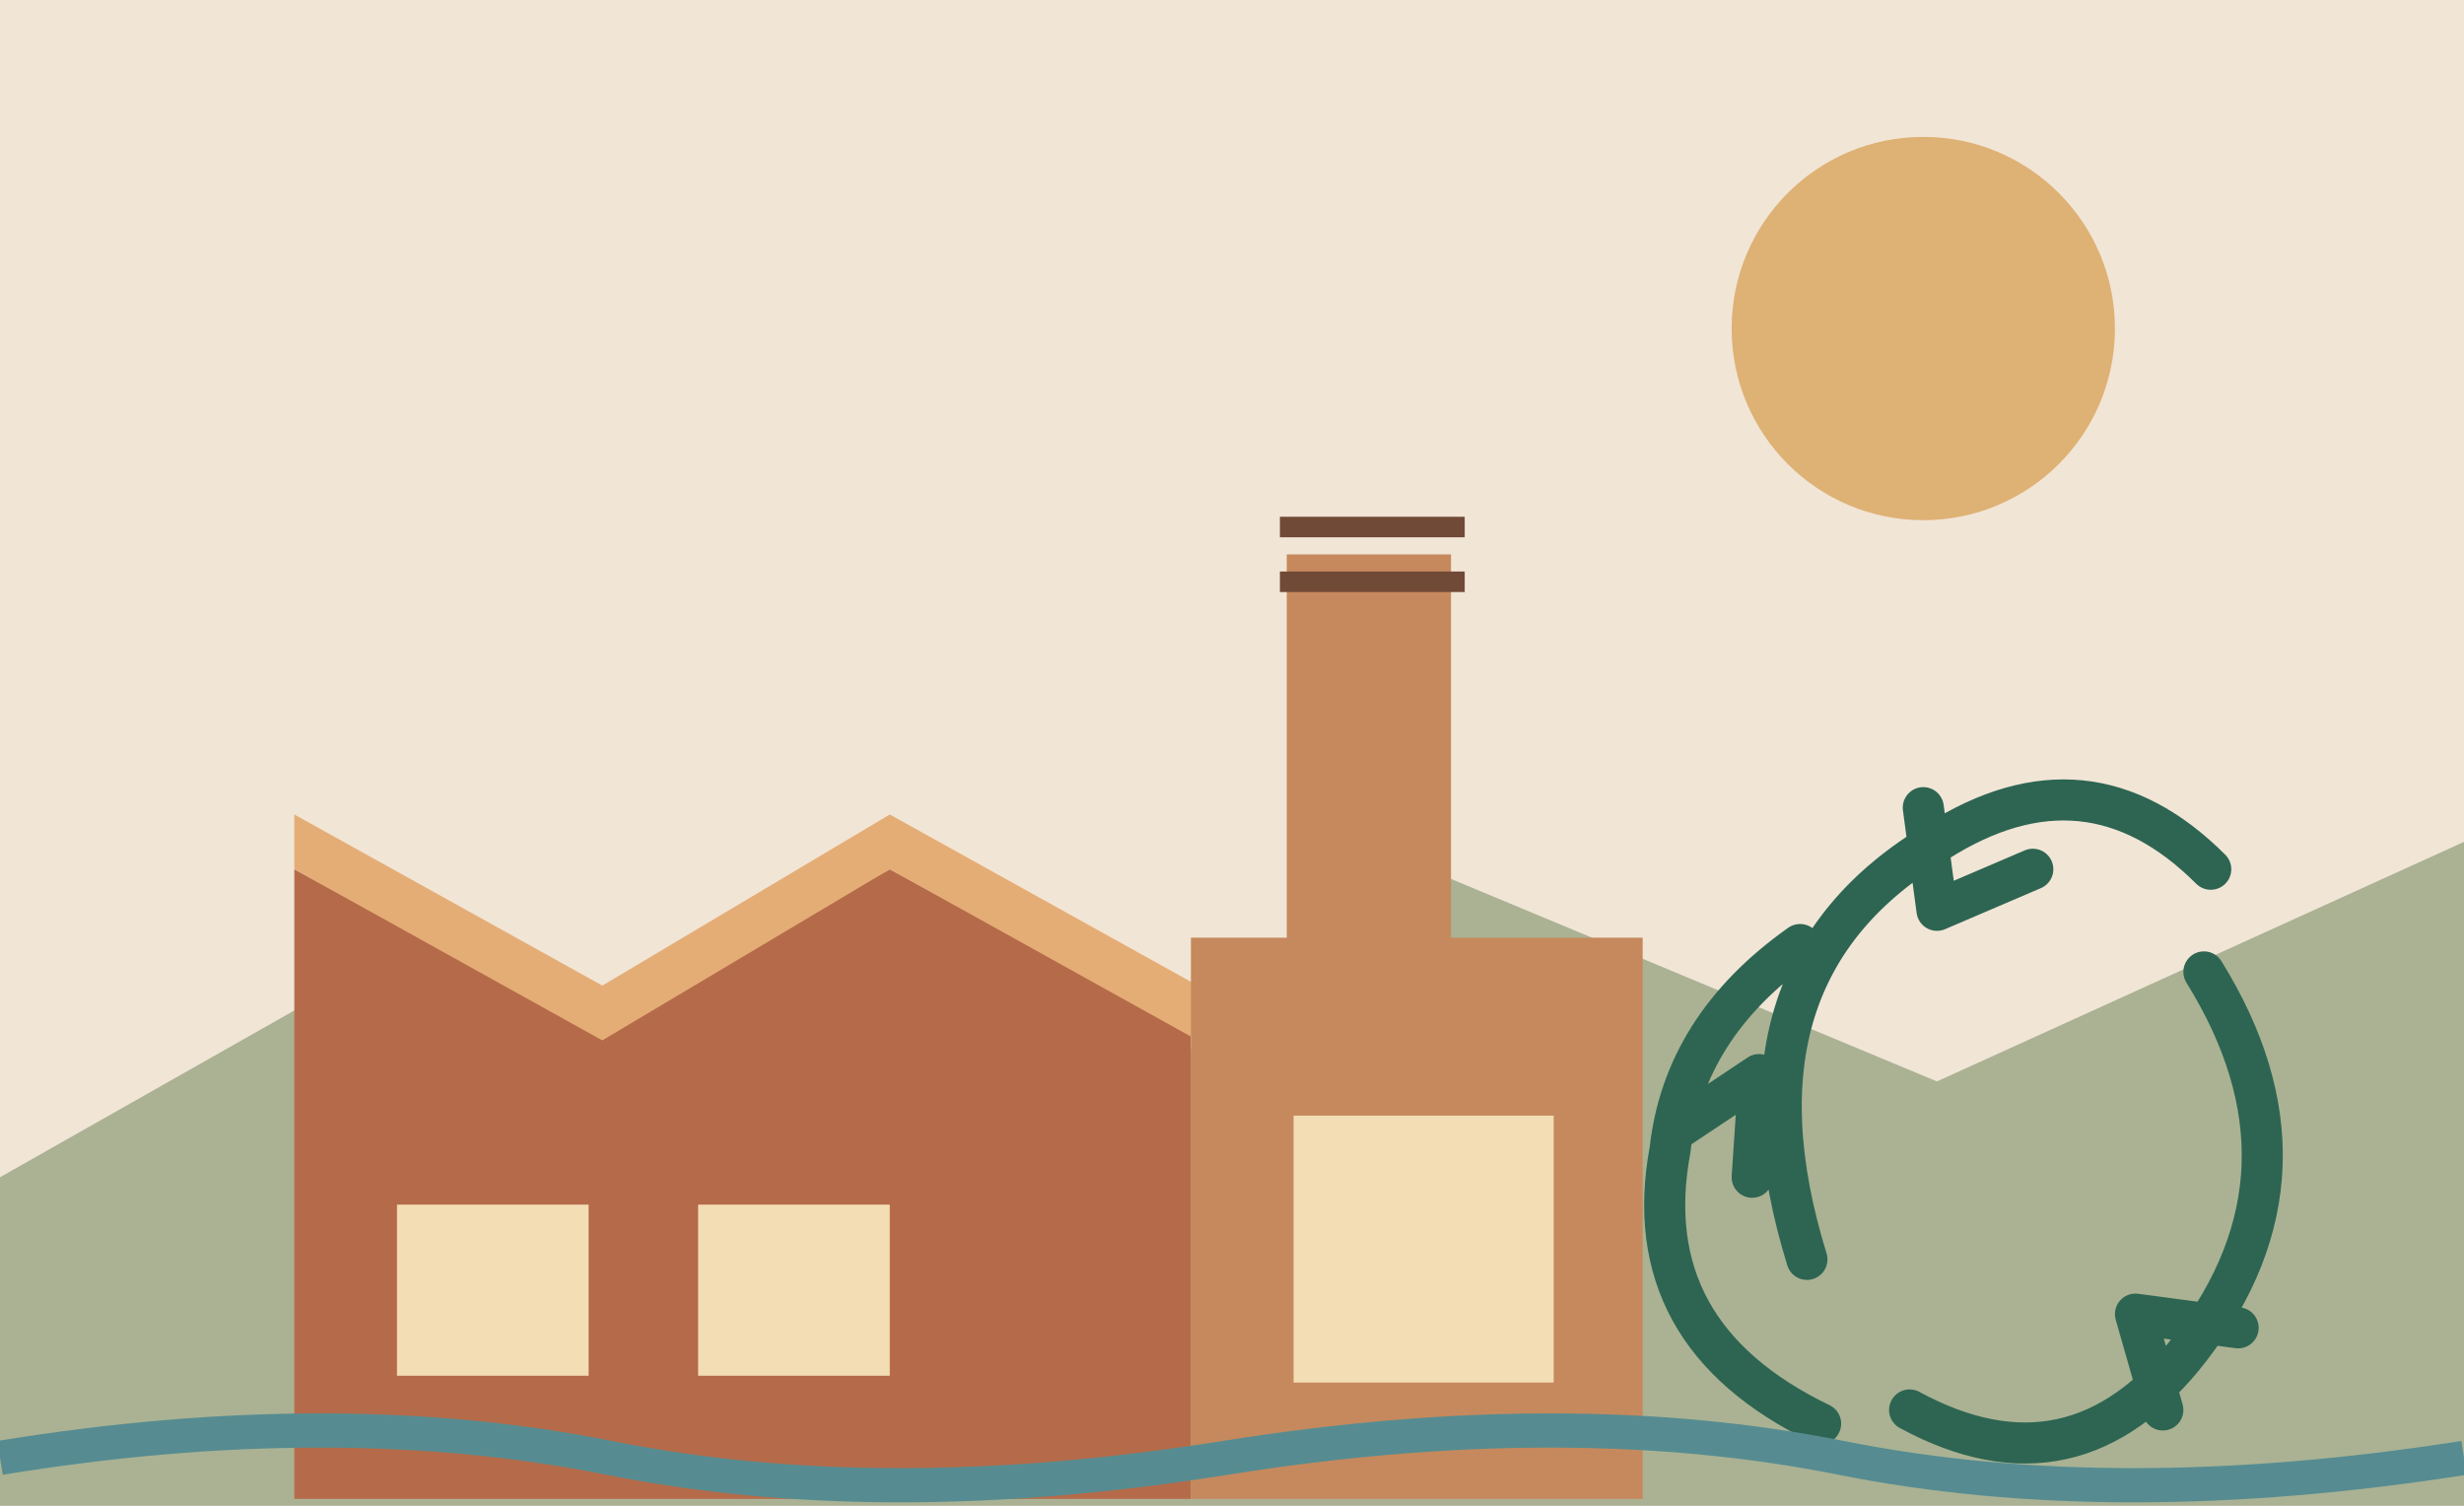
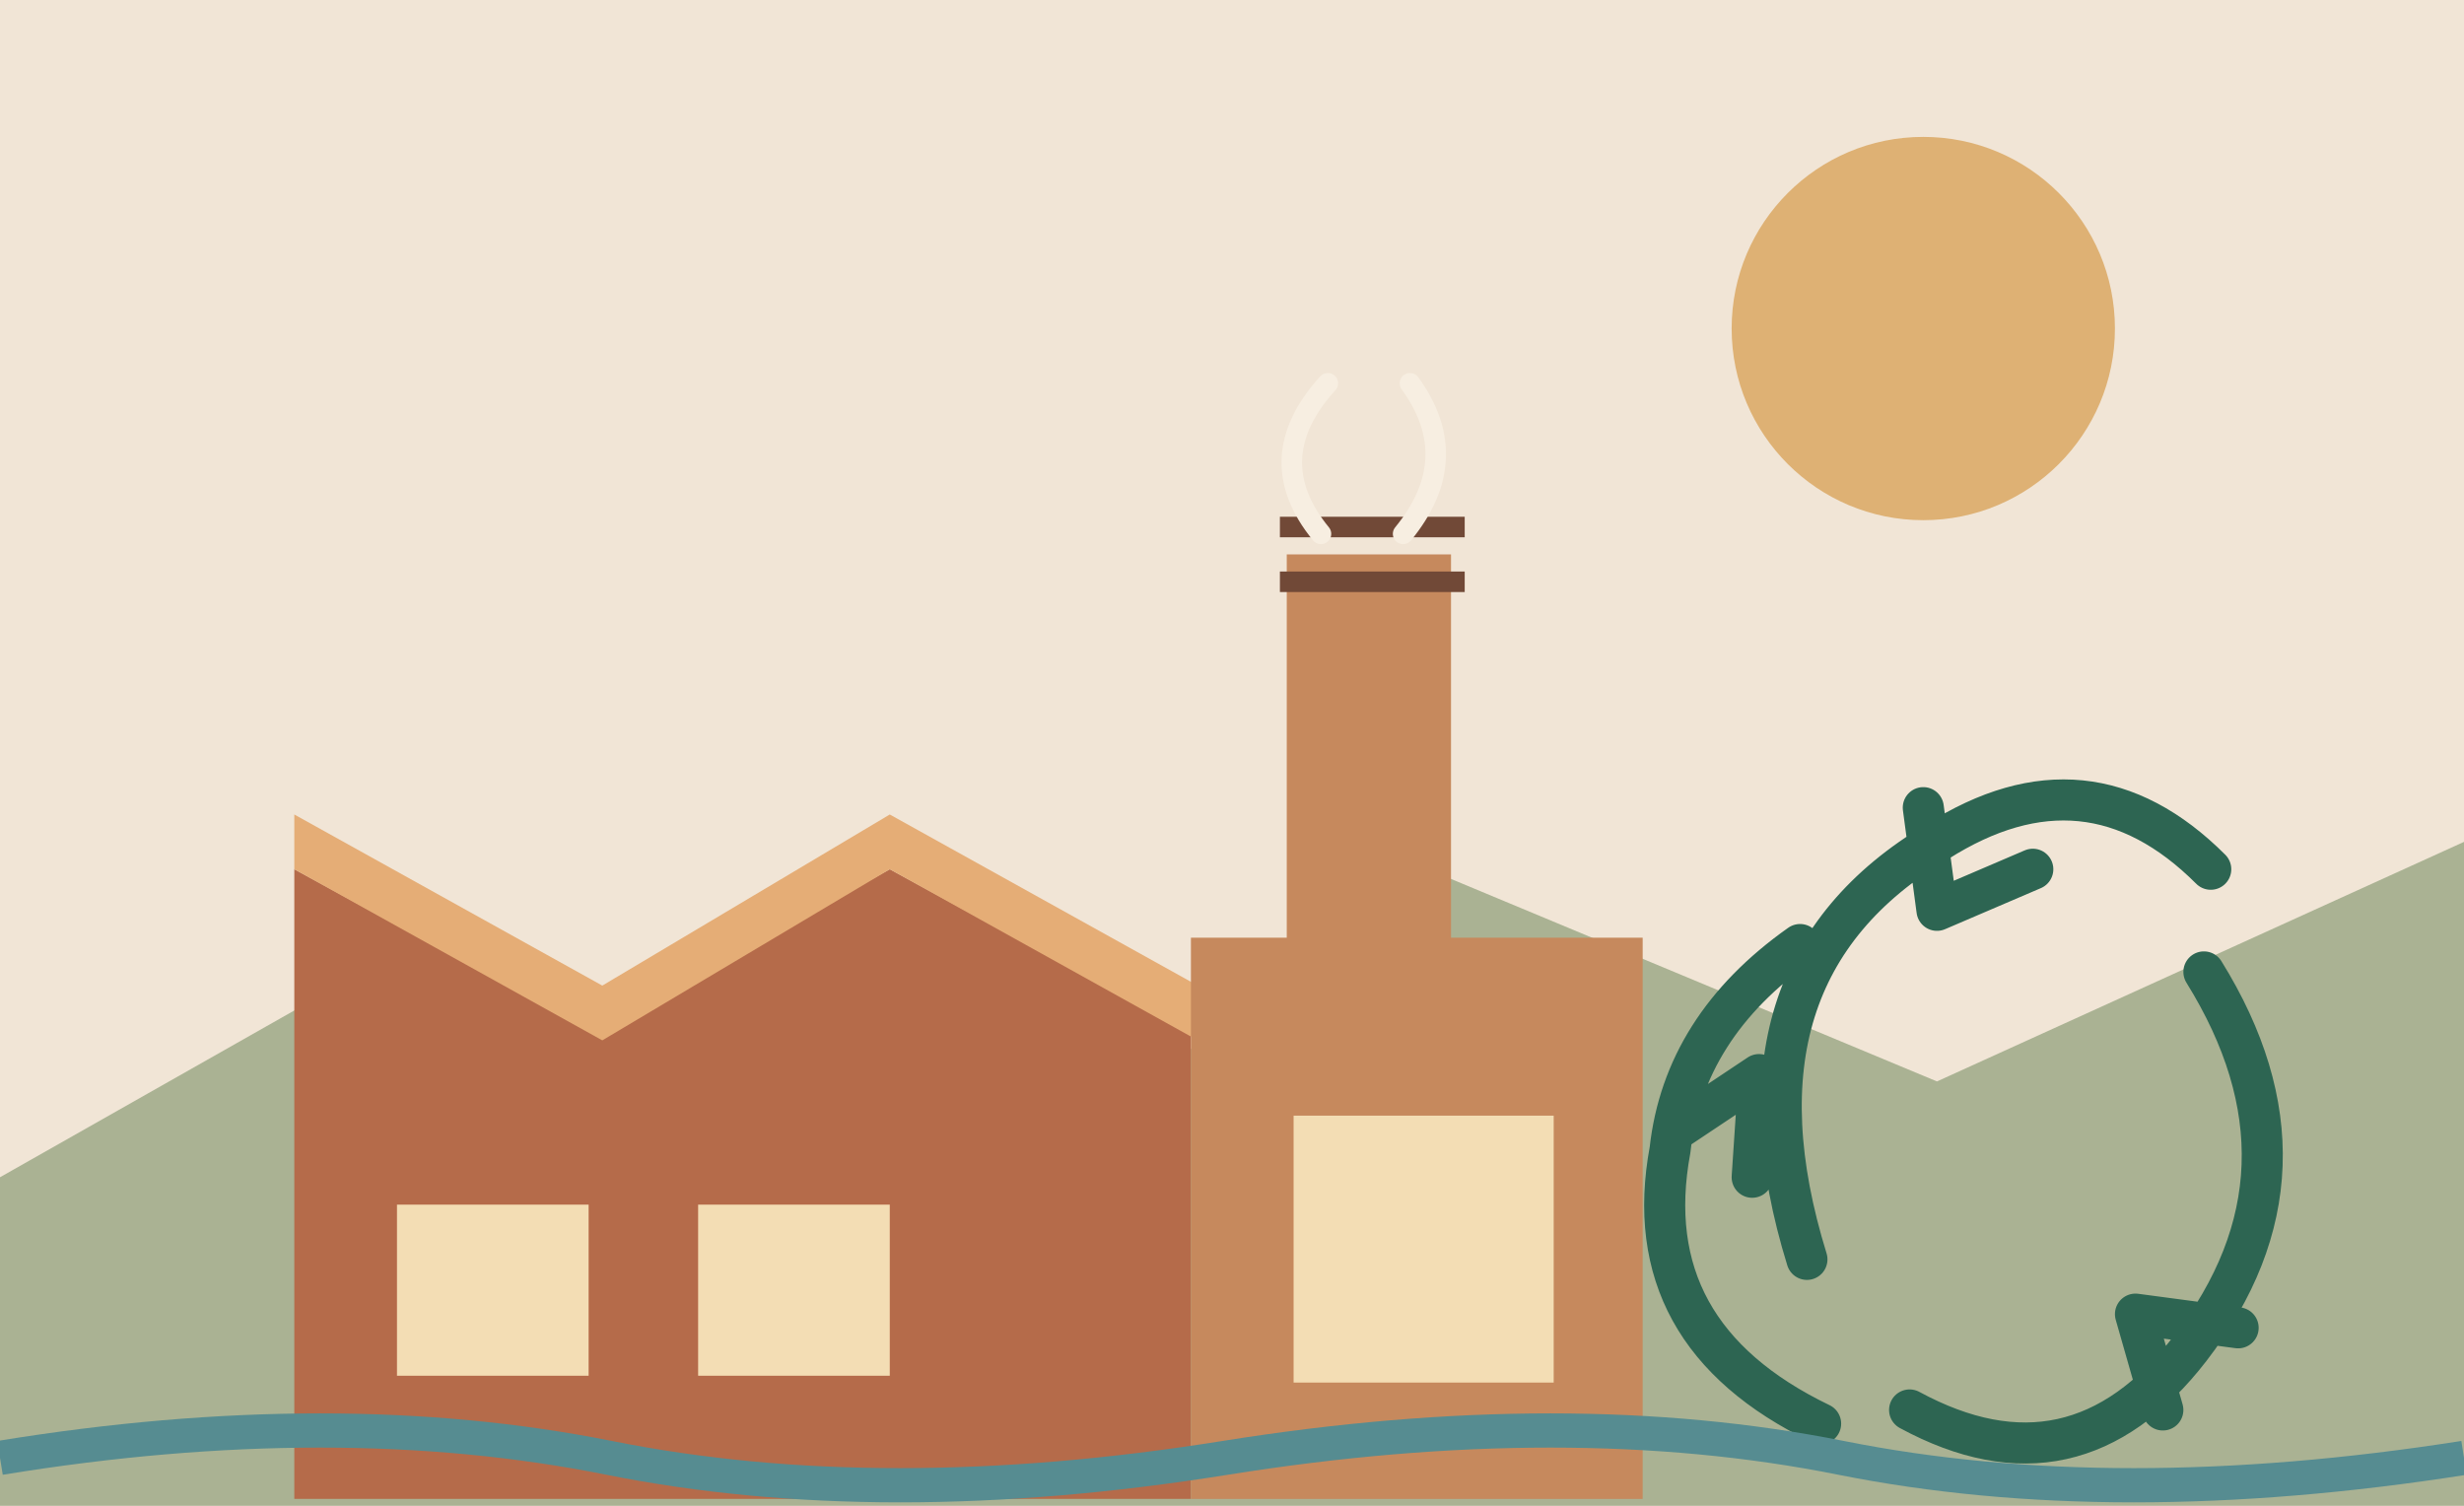
<svg xmlns="http://www.w3.org/2000/svg" viewBox="0 0 360 220" role="img" aria-labelledby="t">
+   <style>@media (prefers-reduced-motion:no-preference){.art-sun{animation:glow 7s ease-in-out infinite alternate}.art-loop{animation:circle 22s linear infinite;transform-box:fill-box;transform-origin:center}.art-water{stroke-dasharray:19 7;animation:flow 12s linear infinite}.art-steam{animation:steam 4s ease-in-out infinite alternate}}@keyframes glow{to{opacity:.7}}@keyframes circle{to{transform:rotate(360deg)}}@keyframes flow{to{stroke-dashoffset:-180}}@keyframes steam{to{opacity:.18;transform:translateY(-7px)}}</style>
  <rect width="360" height="220" fill="#f1e5d6" />
-   <circle cx="281" cy="48" r="28" fill="#deb174" />
+   <circle class="art-sun" cx="281" cy="48" r="28" fill="#deb174" />
  <path d="M0 172 60 138l88 33 63-43 72 30 77-35v97H0" fill="#aab293" />
  <path d="M43 219v-92l44 24 43-24 44 24v68" fill="#b56b4a" />
  <path d="M43 127v-8l45 25 42-25 45 25v8l-45-25-42 25z" fill="#e5ad76" />
  <path d="M174 219v-82h66v82m-52-82V81h24v56" fill="#c6895d" />
  <path d="M187 77h27m-27 8h27" stroke="#714937" stroke-width="3" />
  <path d="M58 176h28v25H58zm44 0h28v25h-28zm87-13h38v39h-38z" fill="#f3ddb4" />
-   <path d="M264 184q-13-42 19-61 22-14 40 4m-42-9 2 15 14-6M322 142q18 29-2 55-17 22-41 9m48-12-15-2 4 14M266 208q-27-13-22-40 2-18 19-30m-18 27 12-8-1 15" fill="none" stroke="#2d6552" stroke-width="6" stroke-linecap="round" stroke-linejoin="round" />
-   <path d="M0 213q49-8 89 0t90 0 90 0 91 0" stroke="#568c91" stroke-width="5" fill="none" />
+   <path class="art-loop" d="M264 184q-13-42 19-61 22-14 40 4m-42-9 2 15 14-6M322 142q18 29-2 55-17 22-41 9m48-12-15-2 4 14M266 208q-27-13-22-40 2-18 19-30m-18 27 12-8-1 15" fill="none" stroke="#2d6552" stroke-width="6" stroke-linecap="round" stroke-linejoin="round" />
+   <path class="art-water" d="M0 213q49-8 89 0t90 0 90 0 91 0" stroke="#568c91" stroke-width="5" fill="none" />
+   <path class="art-steam" d="M193 78q-9-11 1-22m11 22q9-11 1-22" fill="none" stroke="#f7eee1" stroke-width="3" stroke-linecap="round" />
</svg>
